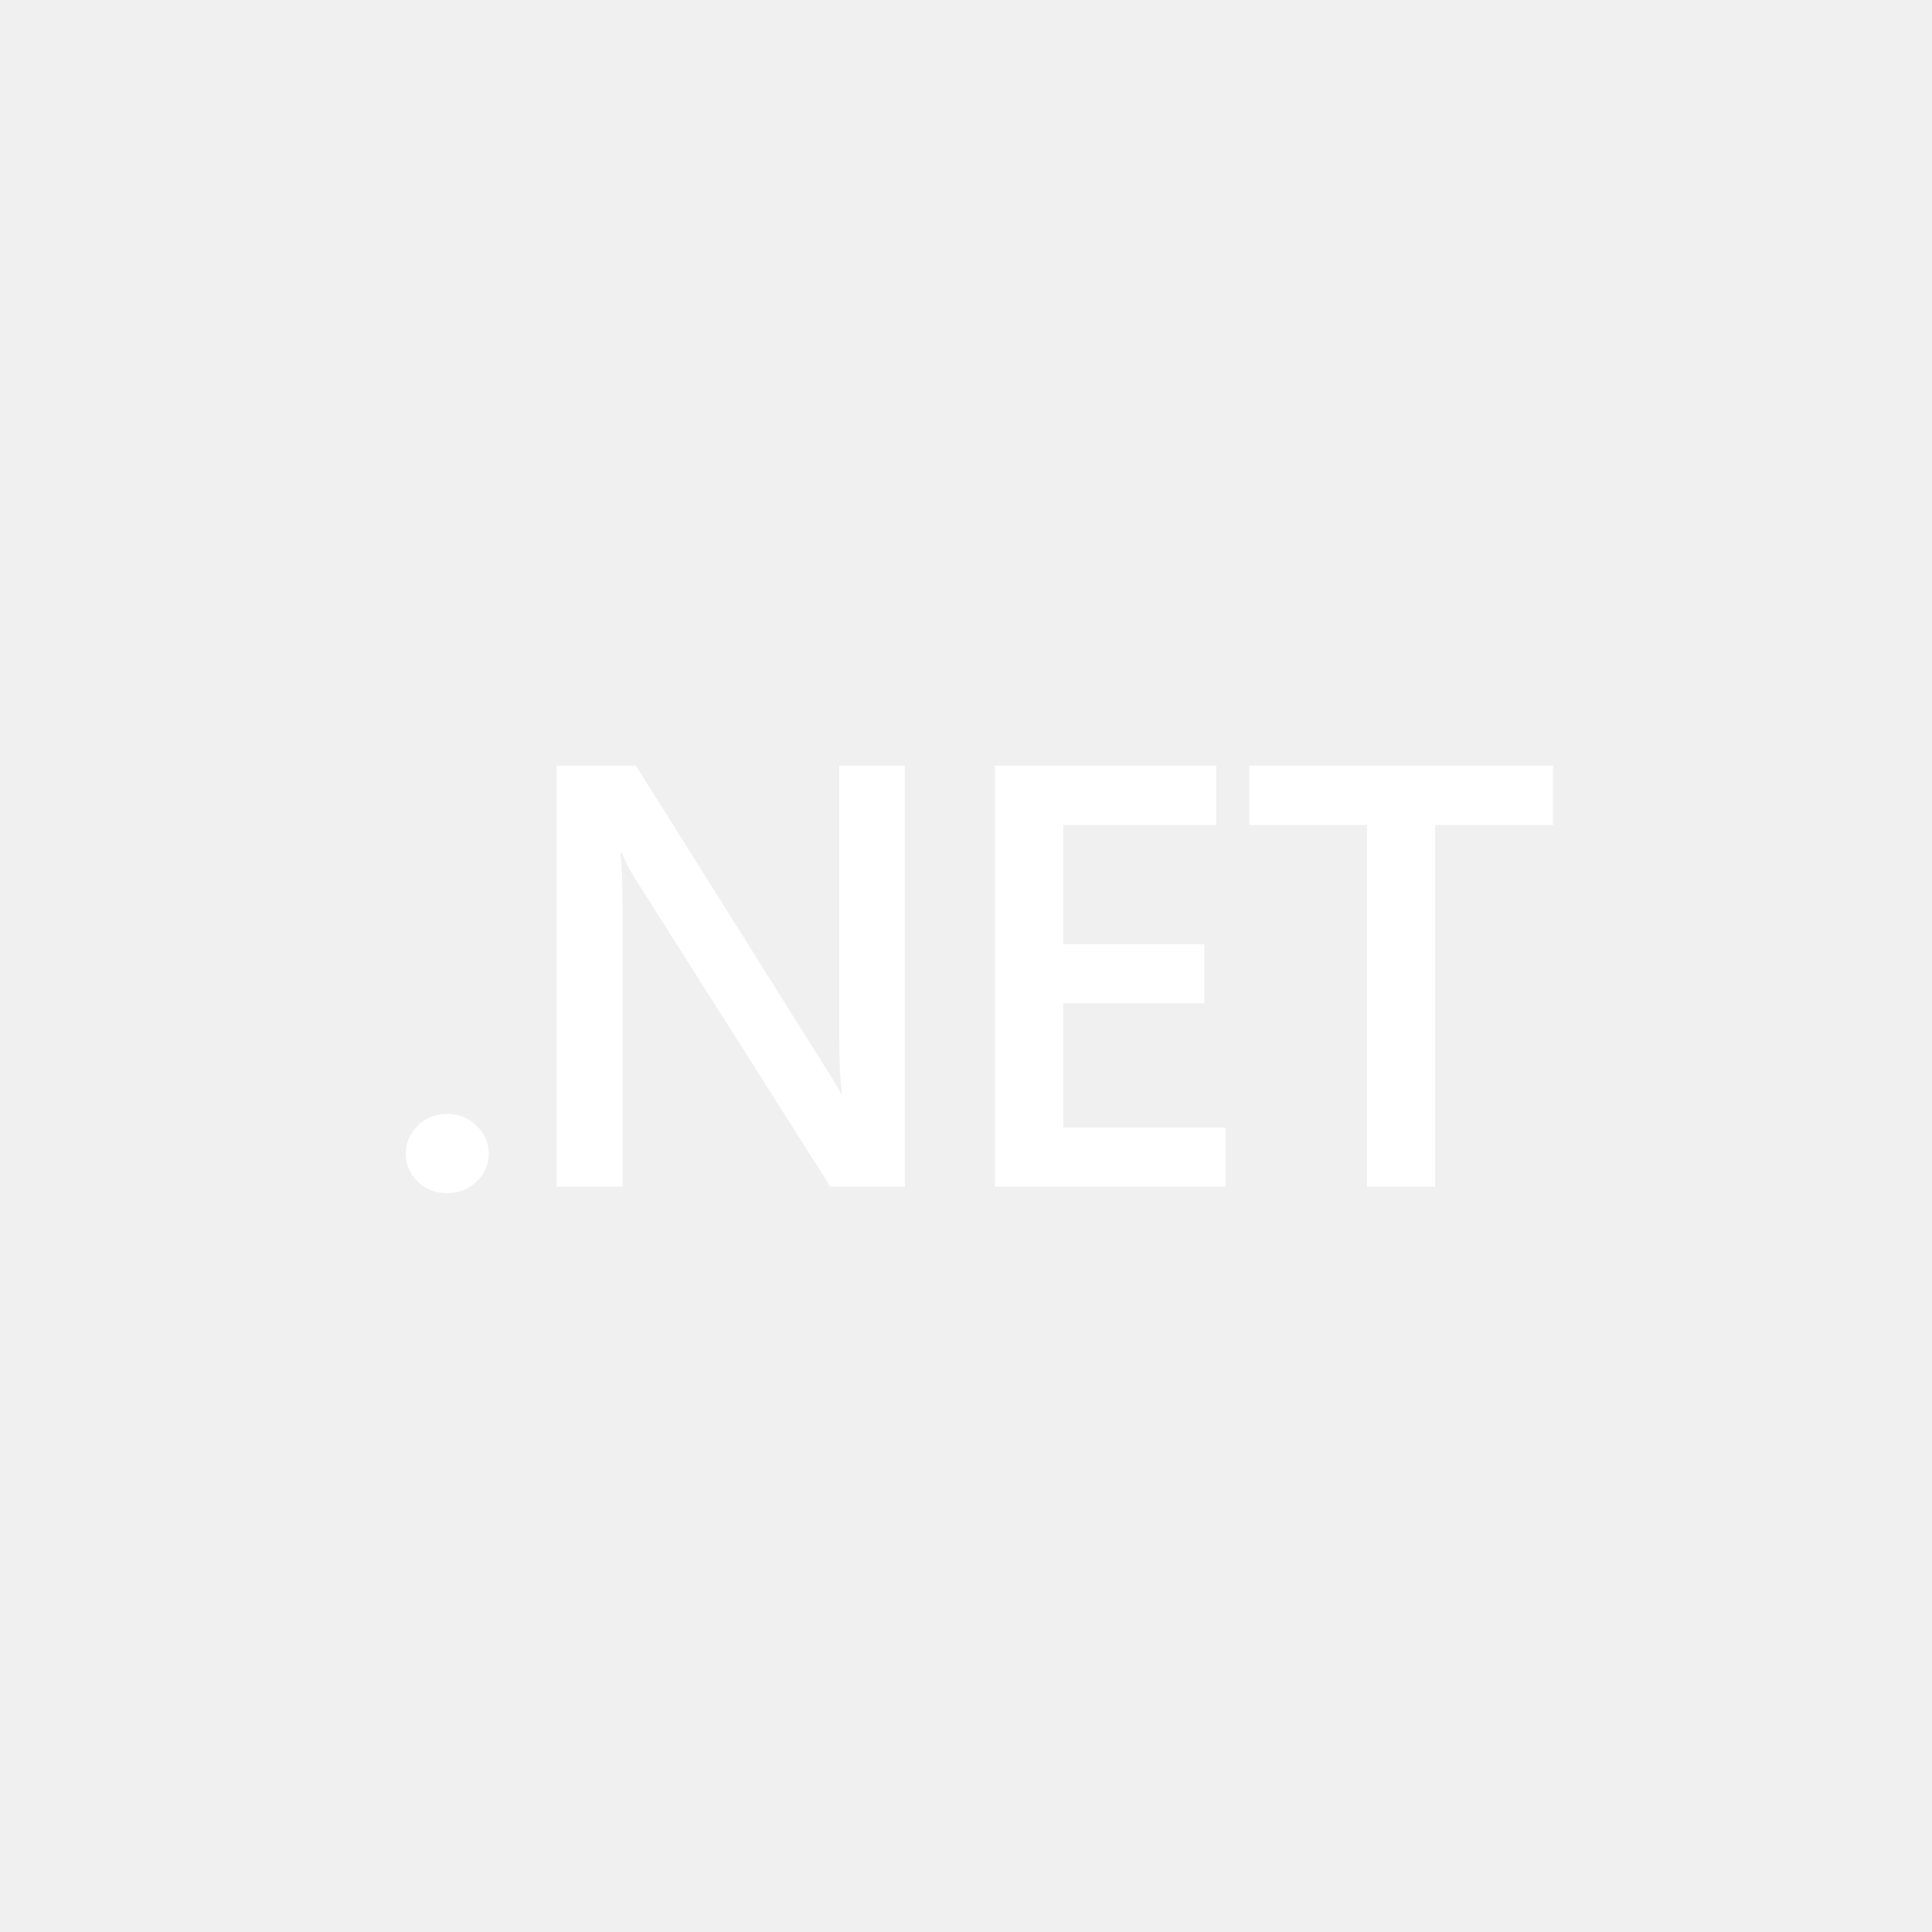
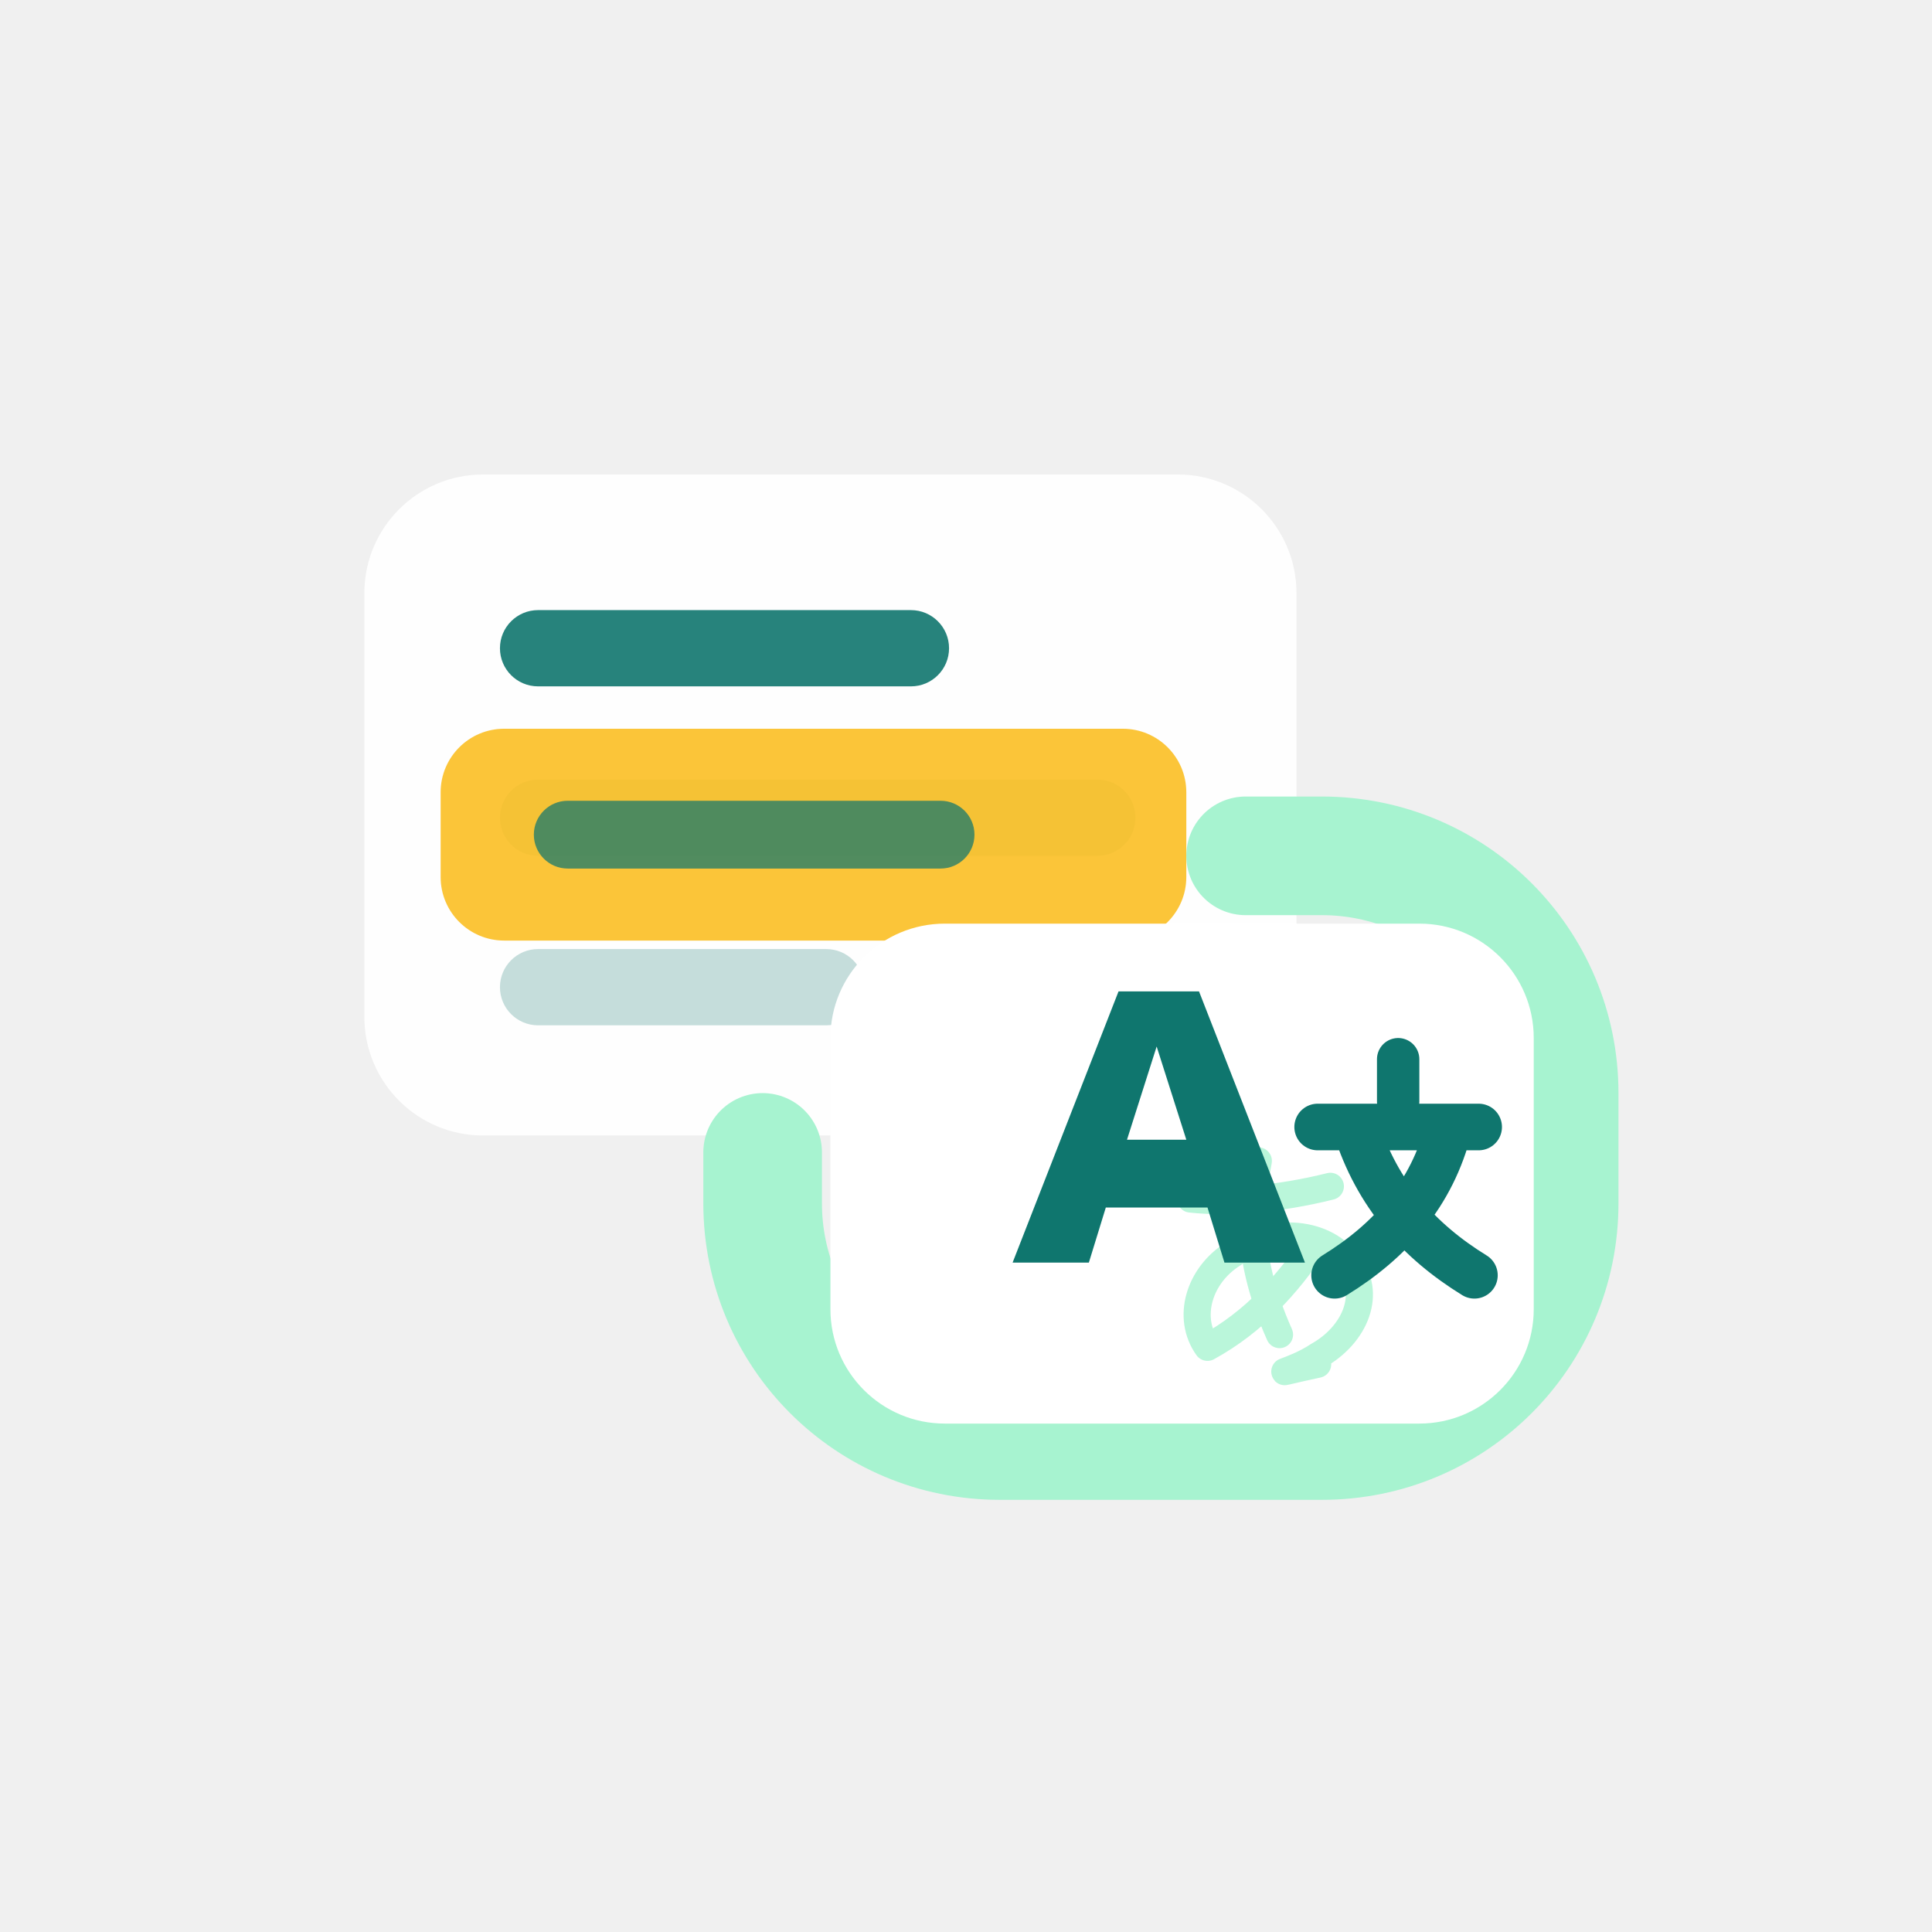
- <svg xmlns="http://www.w3.org/2000/svg" width="456" height="456" viewBox="0 0 456 456" version="1.1" xml:space="preserve" style="fill-rule:evenodd;clip-rule:evenodd;stroke-linejoin:round;stroke-miterlimit:2;">
-   <path d="m 105.5,281.609 c -2.703,0 -5.001,-0.9 -6.893,-2.702 -1.892,-1.848 -2.838,-4.042 -2.838,-6.582 0,-2.587 0.946,-4.804 2.838,-6.652 1.892,-1.848 4.19,-2.772 6.893,-2.772 2.748,0 5.068,0.924 6.96,2.772 1.937,1.848 2.906,4.064 2.906,6.652 0,2.54 -0.968,4.734 -2.906,6.582 -1.892,1.802 -4.212,2.702 -6.96,2.702 z" style="fill:#ffffff;fill-rule:nonzero;stroke-width:0.838" />
-   <path d="M 213.561,280.084 H 195.99 L 149.7,207.054 c -1.171,-1.848 -2.14,-3.765 -2.906,-5.751 h -0.406 c 0.361,2.125 0.541,6.675 0.541,13.65 v 65.132 h -15.543 v -99.36 h 18.719 l 44.737,71.298 c 1.892,2.957 3.109,4.989 3.649,6.098 h 0.27 c -0.45,-2.632 -0.676,-7.09 -0.676,-13.373 v -64.023 h 15.476 z" style="fill:#ffffff;fill-rule:nonzero;stroke-width:0.838" />
-   <path d="m 289.251,280.084 h -54.401 v -99.36 h 52.238 v 13.997 h -36.154 v 28.131 h 33.316 v 13.927 h -33.316 v 29.378 h 38.316 z" style="fill:#ffffff;fill-rule:nonzero;stroke-width:0.838" />
-   <path d="M 366.565,194.721 H 338.722 v 85.363 h -16.084 v -85.363 h -27.775 v -13.997 h 71.701 z" style="fill:#ffffff;fill-rule:nonzero;stroke-width:0.838" />
+ <svg xmlns="http://www.w3.org/2000/svg" width="456" height="456" viewBox="0 0 456 456">
+   <g fill="none" fill-rule="evenodd">
+     <rect x="86" y="112" width="220" height="156" rx="28" fill="#FFFFFF" opacity="0.96" />
+     <rect x="118" y="144" width="106" height="18" rx="9" fill="#0F766E" opacity="0.9" />
+     <rect x="118" y="184" width="150" height="18" rx="9" fill="#0F766E" opacity="0.24" />
+     <rect x="118" y="224" width="86" height="18" rx="9" fill="#0F766E" opacity="0.24" />
+     <rect x="104" y="172" width="176" height="50" rx="15" fill="#FBBF24" opacity="0.9" />
+     <rect x="126" y="189" width="104" height="16" rx="8" fill="#0F766E" opacity="0.72" />
+     <path d="M294 202h18c31 0 56 25 56 56v26c0 31-25 56-56 56h-76c-31 0-56-25-56-56v-12" stroke="#A7F3D0" stroke-width="28" stroke-linecap="round" />
+     <rect x="196" y="218" width="166" height="118" rx="27" fill="#FFFFFF" />
+     <g opacity="0.78" stroke="#A7F3D0" stroke-width="6.4" stroke-linecap="round" stroke-linejoin="round">
+       <path d="M281 283c9 1 21 0 33-3" />
+       <path d="M297 274c-2 11-3 23 5 41" />
+       <path d="M310 294c-6 9-14 18-25 24-5-7-2-17 6-22 8-6 21-6 27 2 6 7 2 17-7 22-6 4-14 5 0 2" />
+     </g>
+     <path d="M239 298l25-64h19l25 64h-19l-4-13h-24l-4 13h-18zm27-29h14l-7-22-7 22z" fill="#0F766E" />
+     <path d="M330 250v10" stroke="#0F766E" stroke-width="10" stroke-linecap="round" />
+     <path d="M311 266h38M320 266c5 16 15 27 28 35M342 266c-4 16-14 27-27 35" stroke="#0F766E" stroke-width="11" stroke-linecap="round" stroke-linejoin="round" />
+   </g>
</svg>
